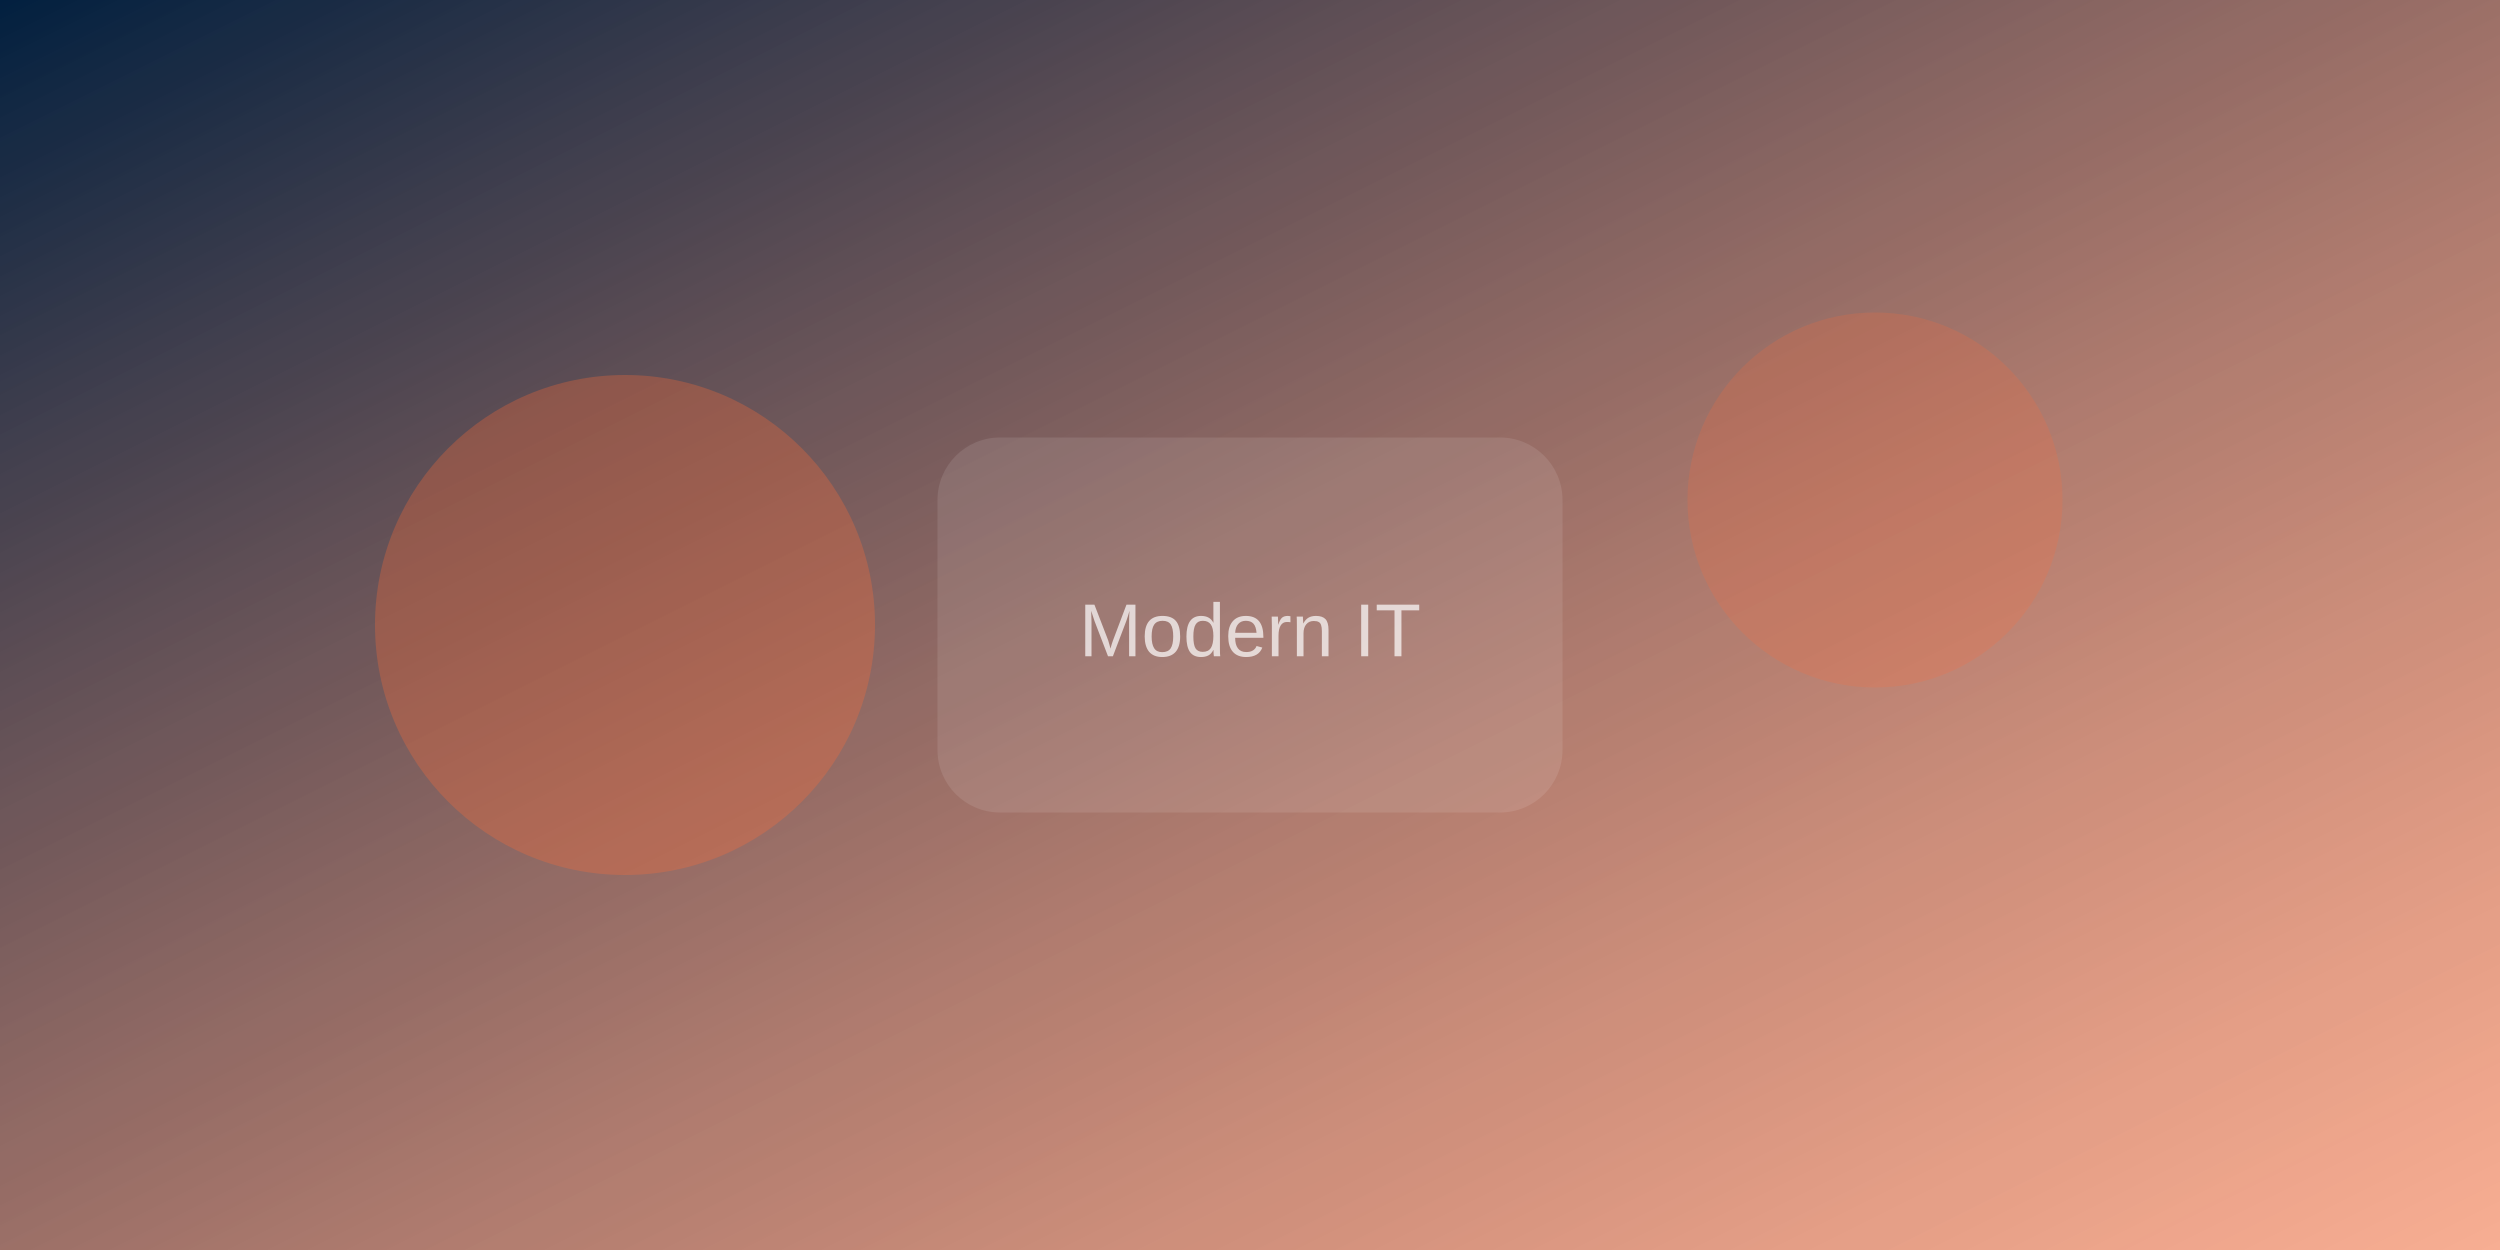
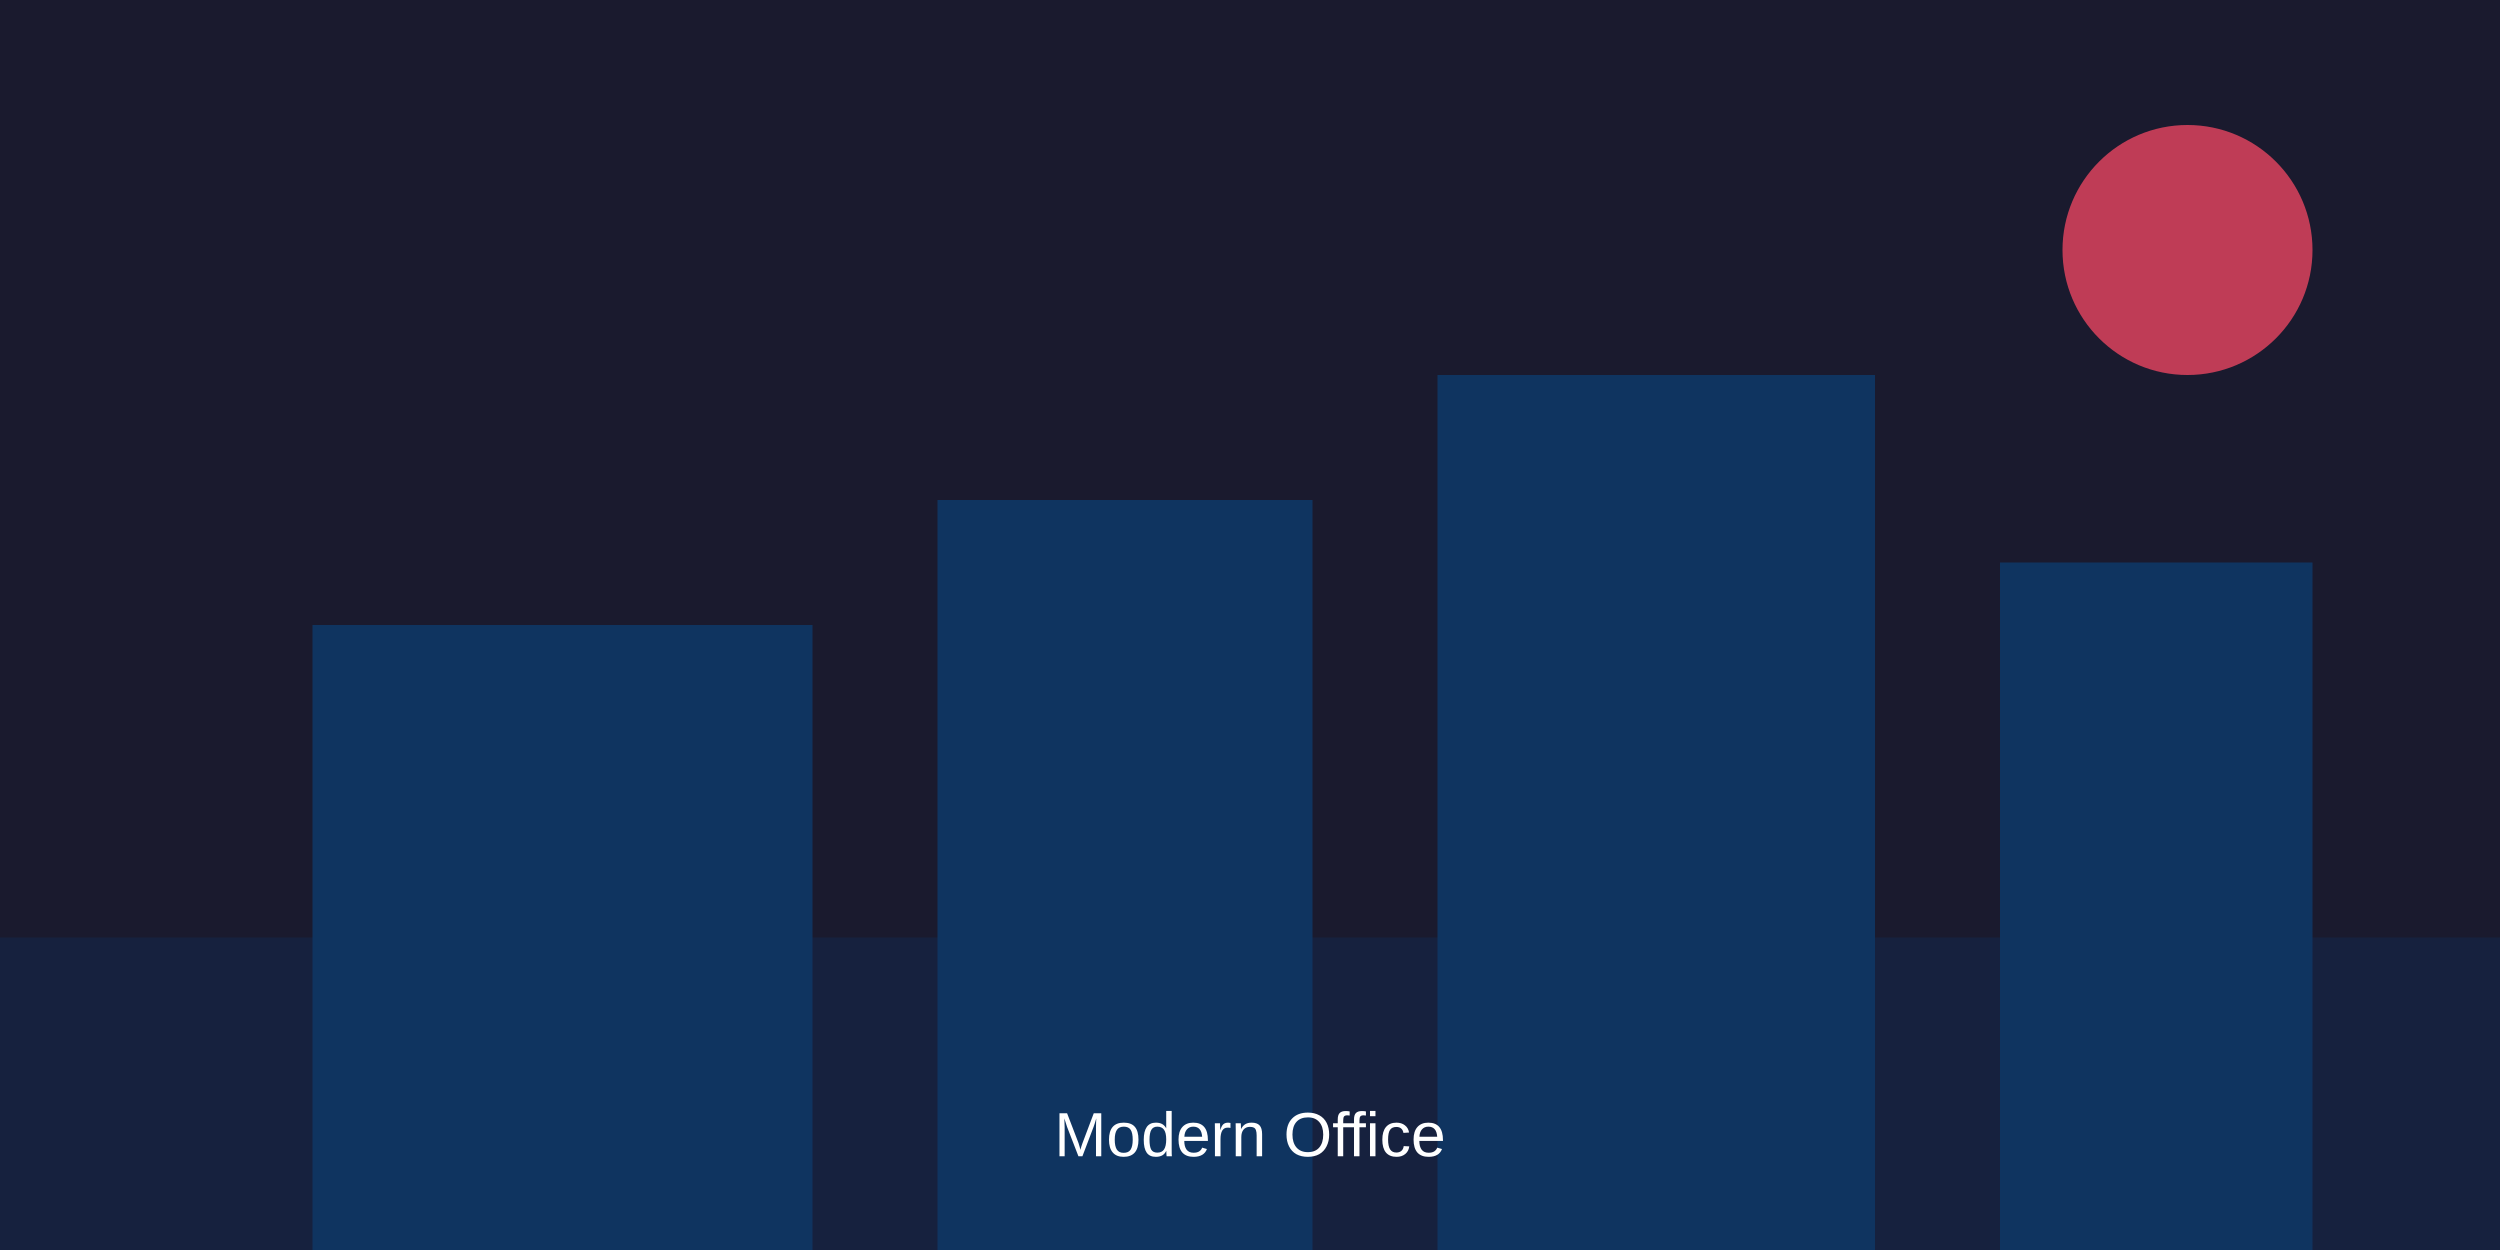
<svg xmlns="http://www.w3.org/2000/svg" width="400" height="200" viewBox="0 0 400 200">
-   <defs>
-     <linearGradient id="grad" x1="0%" y1="0%" x2="100%" y2="100%">
-       <stop offset="0%" style="stop-color:#001F3F;stop-opacity:1" />
-       <stop offset="100%" style="stop-color:#FF6B35;stop-opacity:0.5" />
-     </linearGradient>
-   </defs>
-   <rect width="400" height="200" fill="url(#grad)" />
-   <circle cx="100" cy="100" r="40" fill="#FF6B35" opacity="0.3" />
-   <circle cx="300" cy="80" r="30" fill="#FF6B35" opacity="0.2" />
-   <rect x="150" y="70" width="100" height="60" rx="10" fill="white" opacity="0.1" />
-   <text x="200" y="105" text-anchor="middle" fill="white" font-family="Arial" font-size="12" opacity="0.7">Modern IT</text>
+   <rect width="400" height="200" fill="#1a1a2e" />
+   <rect x="0" y="150" width="400" height="50" fill="#16213e" />
+   <rect x="50" y="100" width="80" height="100" fill="#0f3460" />
+   <rect x="150" y="80" width="60" height="120" fill="#0f3460" />
+   <rect x="230" y="60" width="70" height="140" fill="#0f3460" />
+   <rect x="320" y="90" width="50" height="110" fill="#0f3460" />
+   <circle cx="350" cy="40" r="20" fill="#e94560" opacity="0.8" />
+   <text x="200" y="185" text-anchor="middle" fill="#fff" font-family="Arial" font-size="10">Modern Office</text>
</svg>
